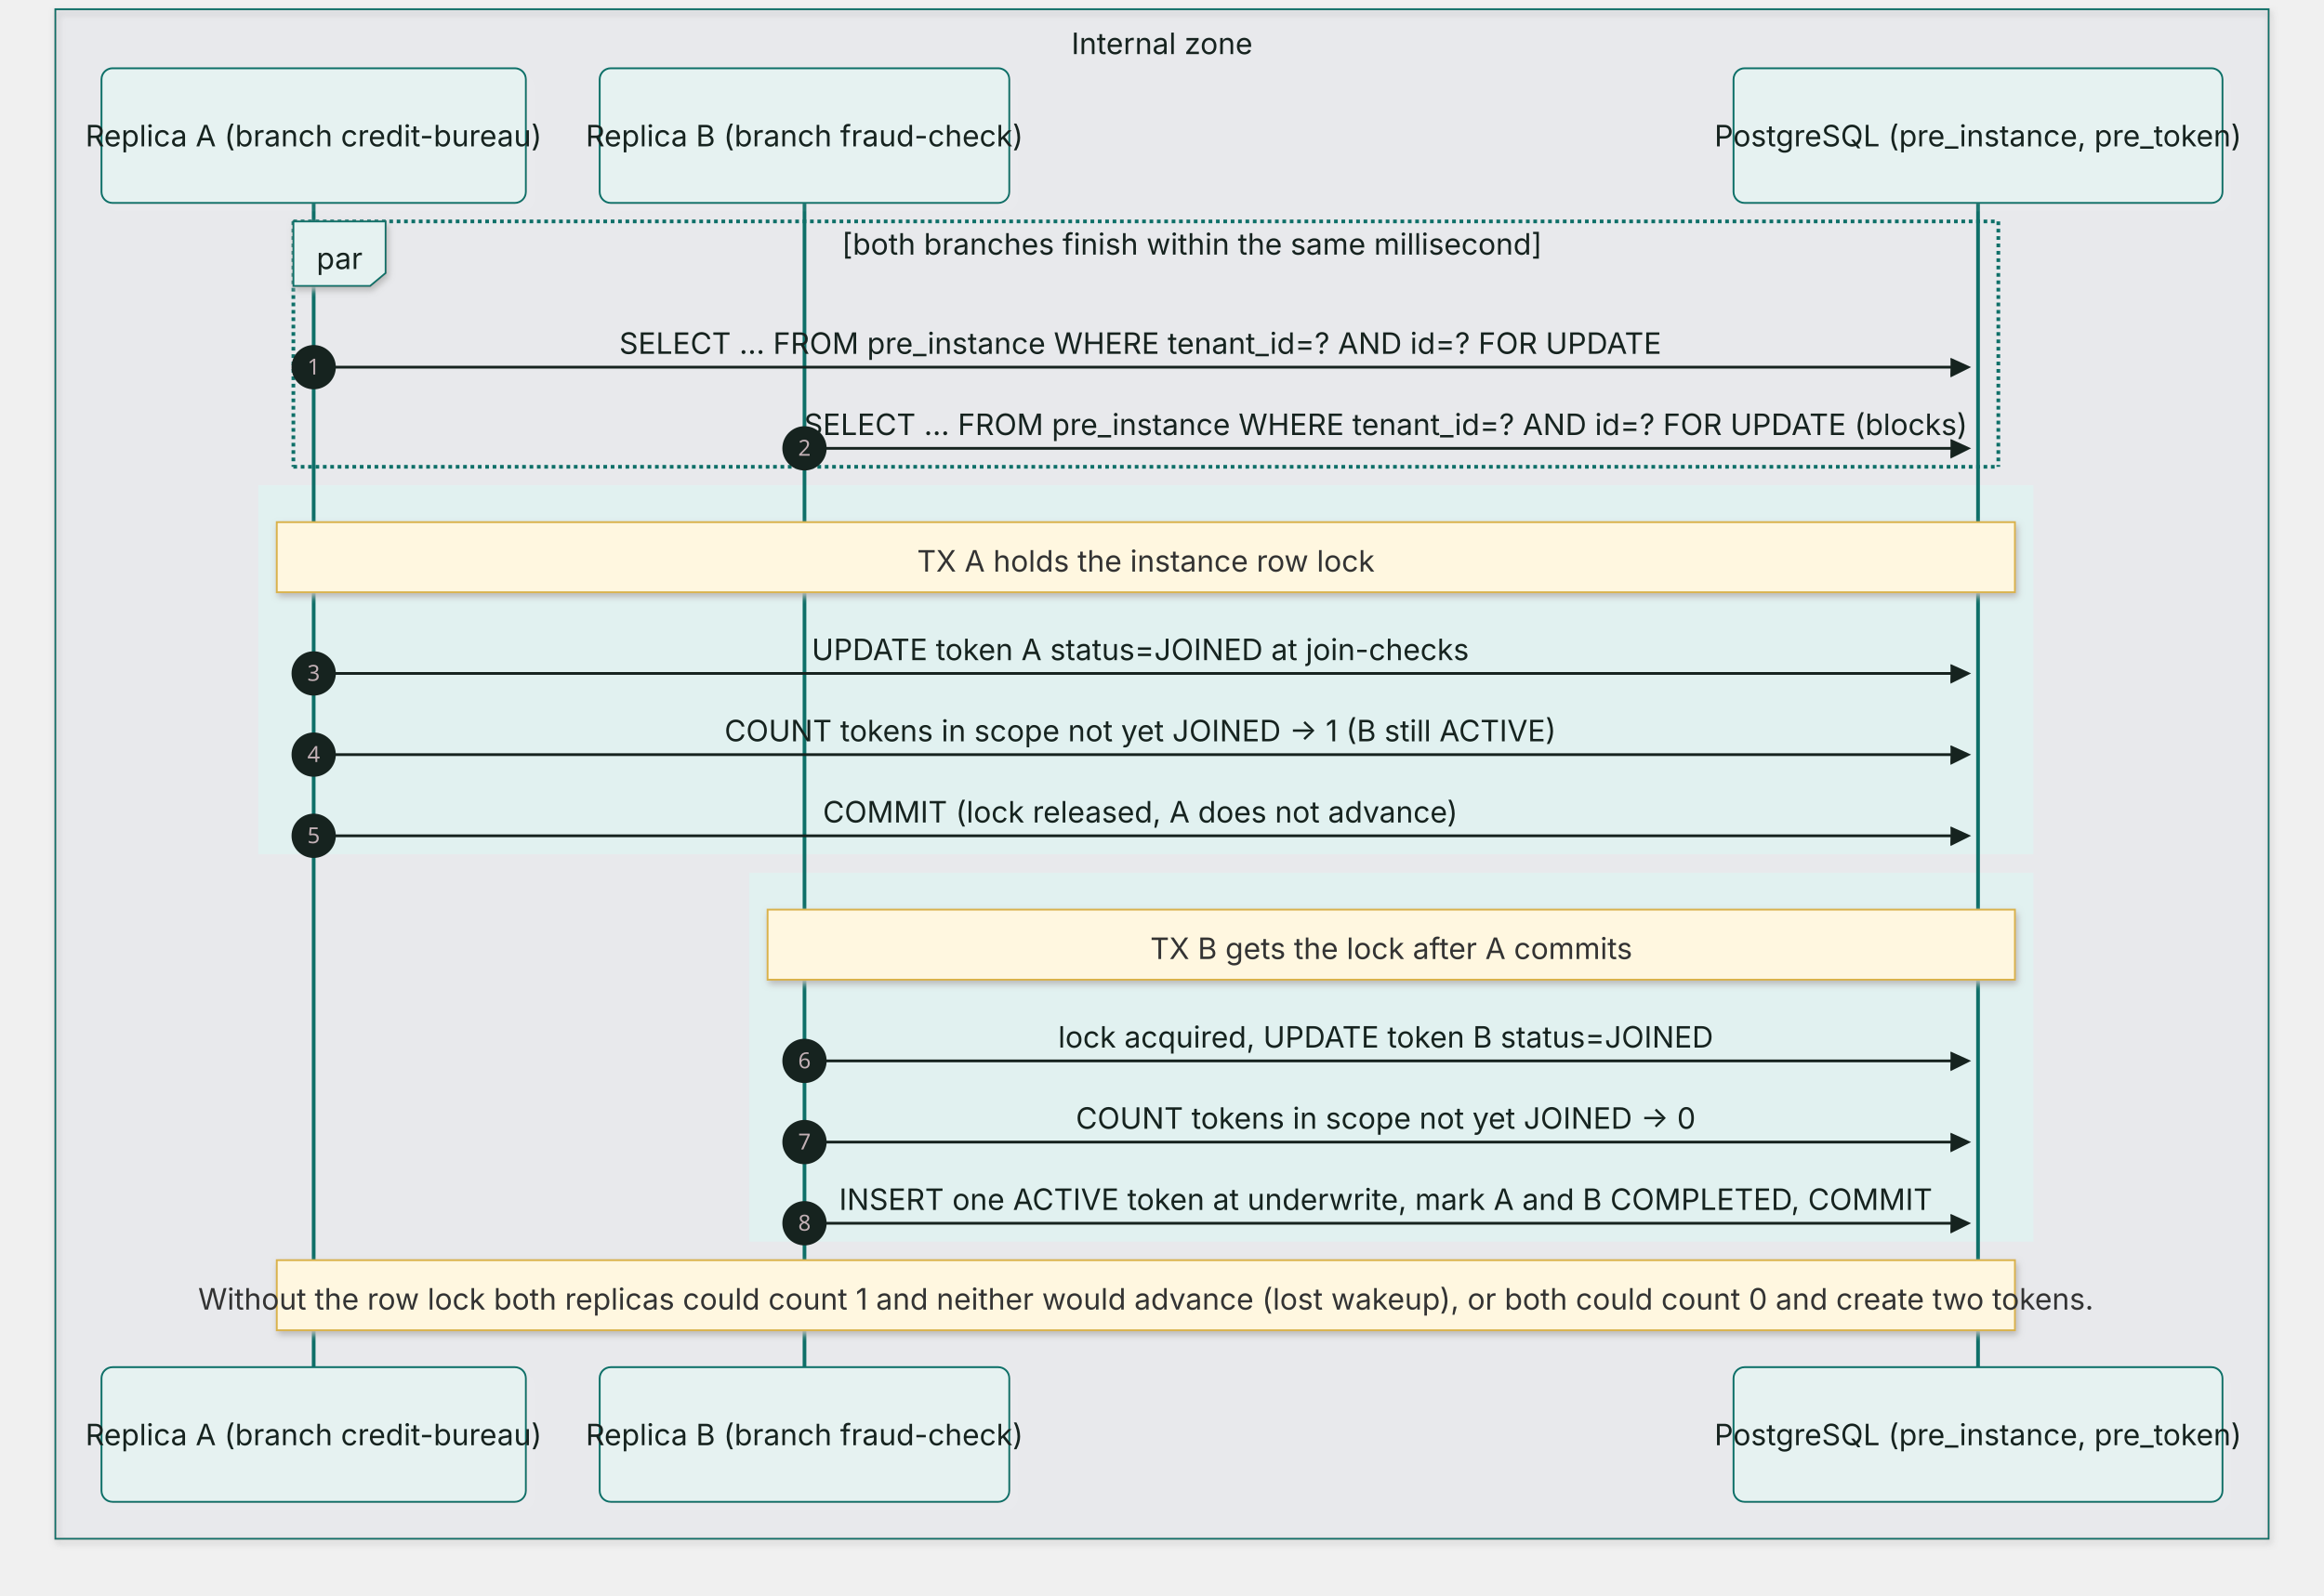
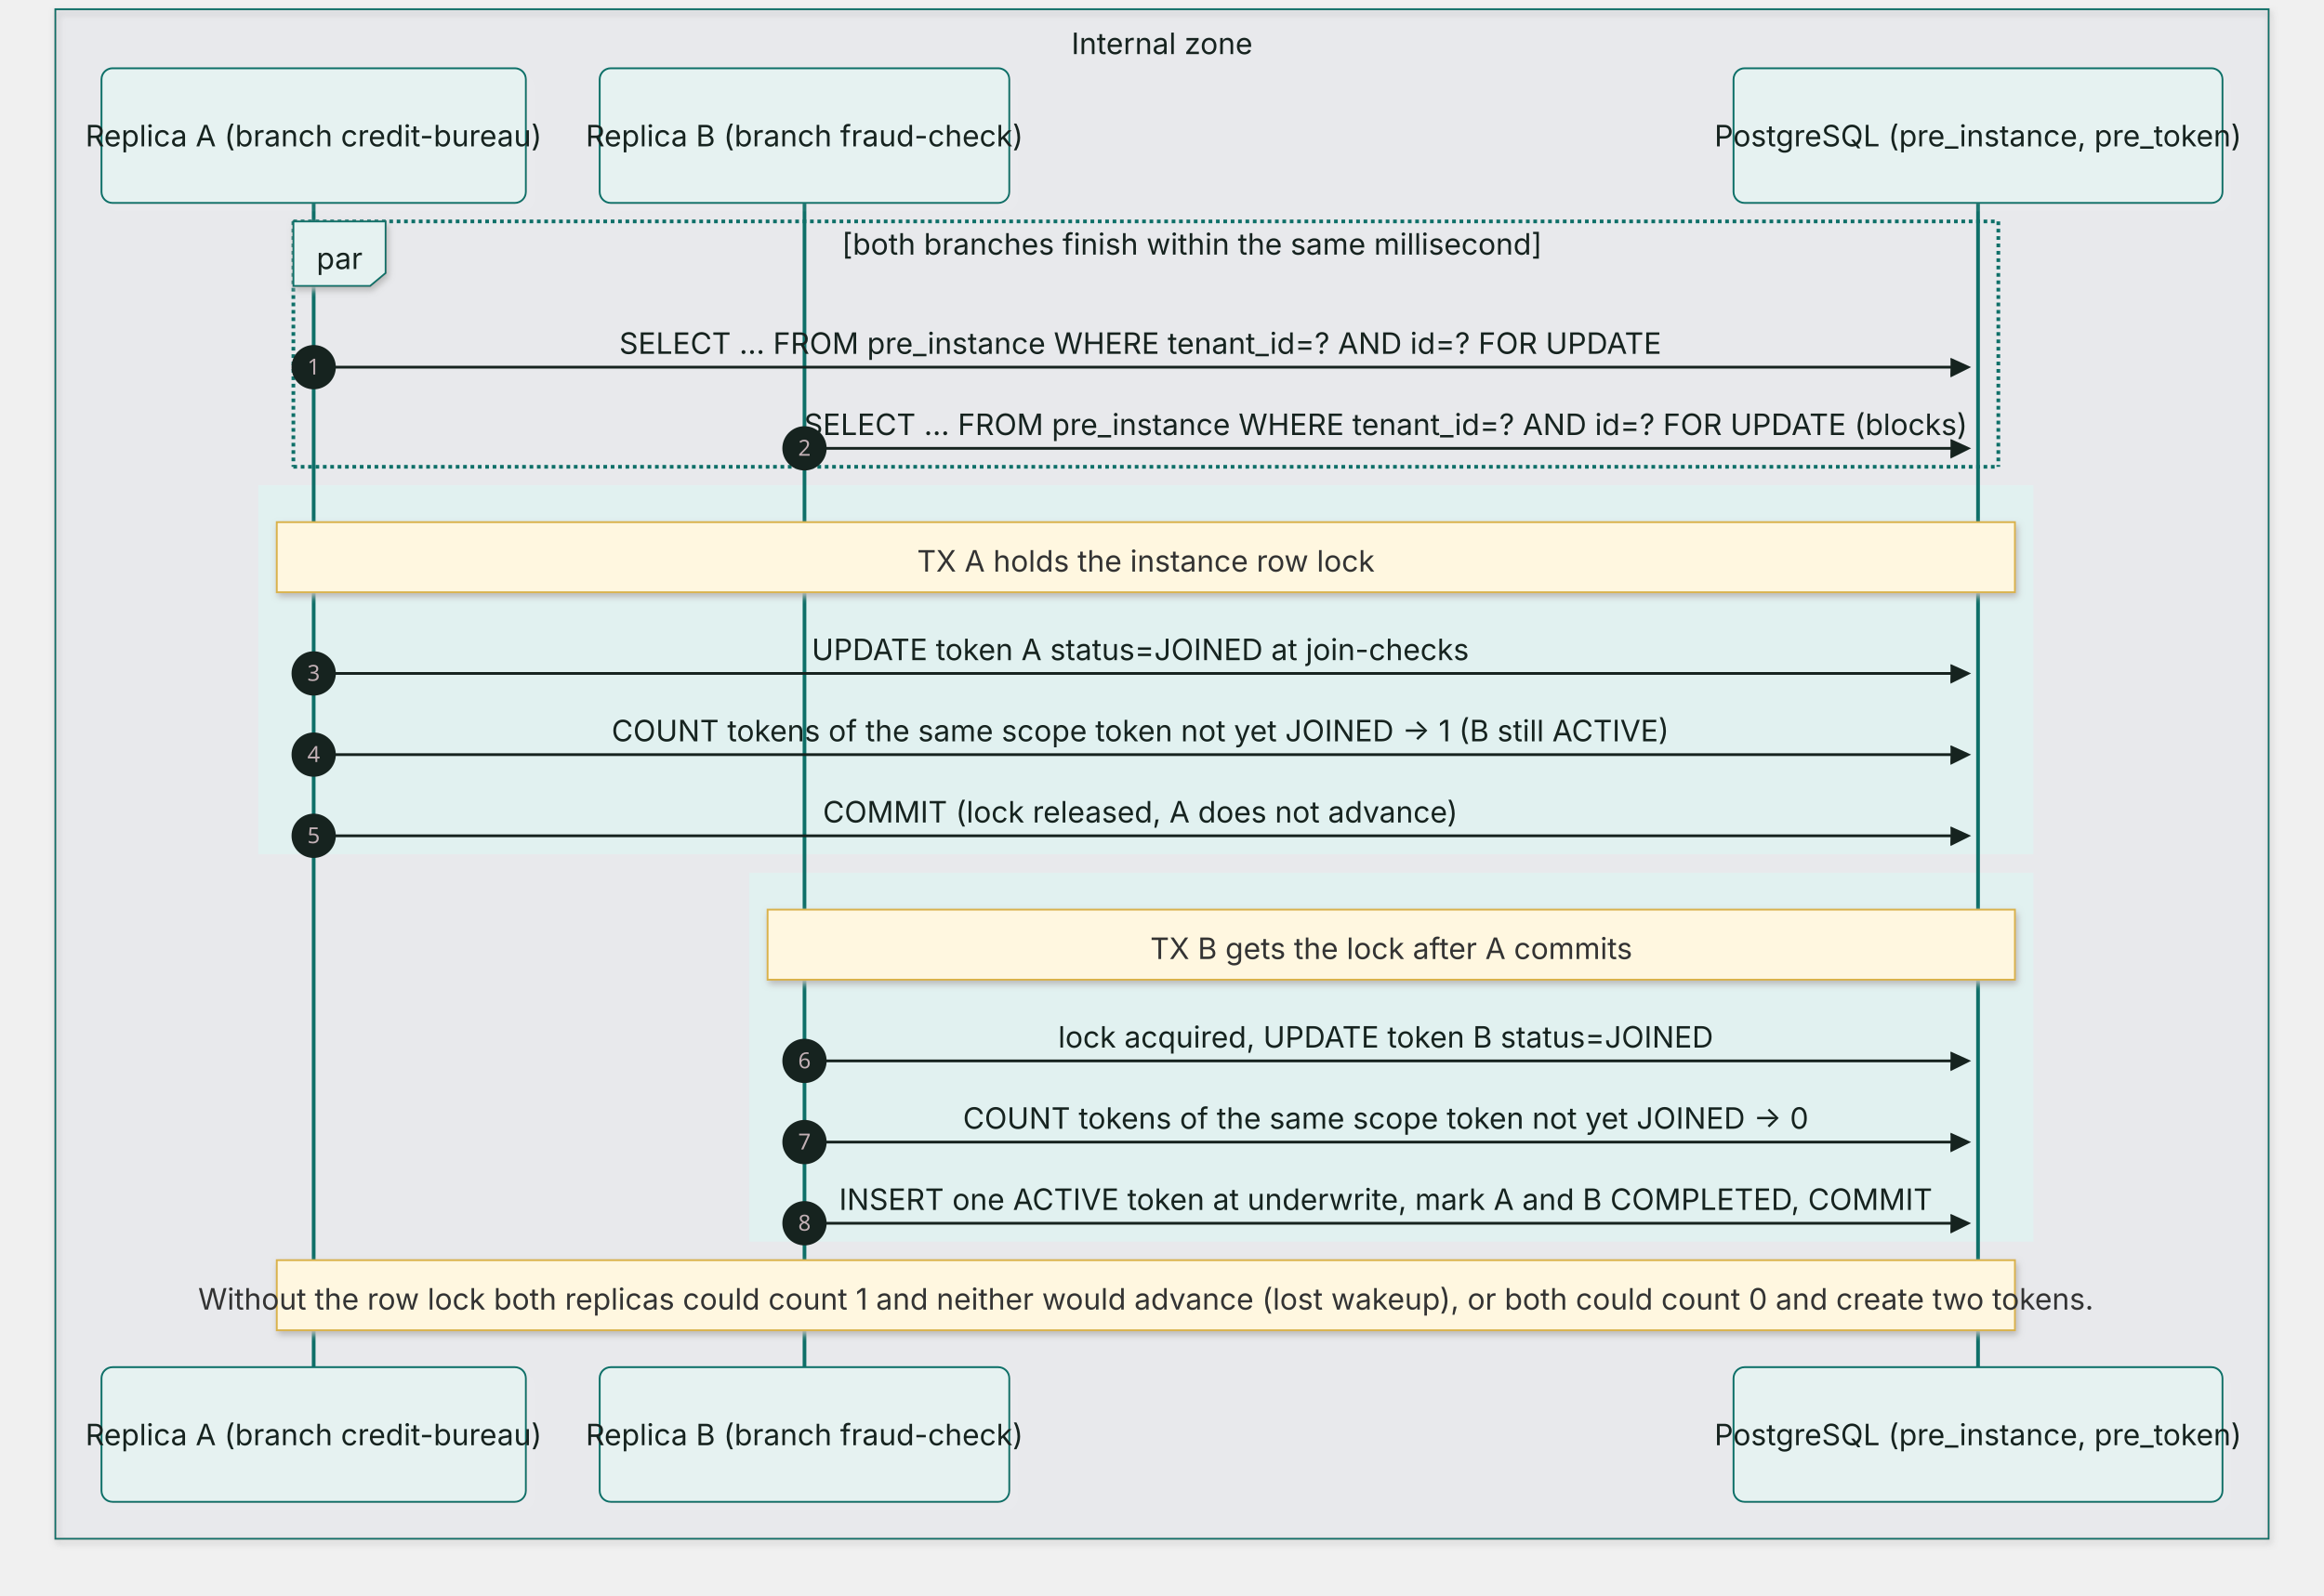
<svg xmlns="http://www.w3.org/2000/svg" id="my-svg" width="100%" style="max-width: 1259.5px; background-color: transparent;" viewBox="-50 -10 1259.5 865" role="graphics-document document" aria-roledescription="sequence">
  <g>
    <rect x="-20" y="-5" fill="rgba(21,101,192,0.04)" stroke="rgb(0,0,0, 0.5)" width="1199.5" height="829" class="rect" />
    <text x="579.75" y="13.5" dominant-baseline="central" alignment-baseline="central" class="text" style="text-anchor: middle; font-size: 16px; font-weight: 400;">
      <tspan x="579.75" dy="0">Internal zone</tspan>
    </text>
  </g>
  <rect x="356" y="463" fill="rgba(224,242,241,0.8)" width="696" height="200" class="rect" />
  <rect x="90" y="253" fill="rgba(224,242,241,0.8)" width="962" height="200" class="rect" />
  <g>
    <rect x="889.5" y="731" fill="#eaeaea" stroke="#666" width="265" height="73" name="DB" rx="6" ry="6" class="actor actor-bottom" data-look="neo" filter="url(#my-svg-drop-shadow)" />
    <text x="1022" y="767.5" dominant-baseline="central" alignment-baseline="central" class="actor actor-box" style="text-anchor: middle; font-size: 16px; font-weight: 400;">
      <tspan x="1022" dy="0">PostgreSQL (pre_instance, pre_token)</tspan>
    </text>
  </g>
  <g>
    <rect x="275" y="731" fill="#eaeaea" stroke="#666" width="222" height="73" name="B" rx="6" ry="6" class="actor actor-bottom" data-look="neo" filter="url(#my-svg-drop-shadow)" />
    <text x="386" y="767.5" dominant-baseline="central" alignment-baseline="central" class="actor actor-box" style="text-anchor: middle; font-size: 16px; font-weight: 400;">
      <tspan x="386" dy="0">Replica B (branch fraud-check)</tspan>
    </text>
  </g>
  <g>
    <rect x="5" y="731" fill="#eaeaea" stroke="#666" width="230" height="73" name="A" rx="6" ry="6" class="actor actor-bottom" data-look="neo" filter="url(#my-svg-drop-shadow)" />
    <text x="120" y="767.5" dominant-baseline="central" alignment-baseline="central" class="actor actor-box" style="text-anchor: middle; font-size: 16px; font-weight: 400;">
      <tspan x="120" dy="0">Replica A (branch credit-bureau)</tspan>
    </text>
  </g>
  <g>
    <line id="actor2" x1="1022" y1="100" x2="1022" y2="731" class="actor-line 200" stroke-width="0.5px" stroke="#999" name="DB" data-et="life-line" data-id="DB" />
    <g id="root-2" data-look="neo" data-et="participant" data-type="participant" data-id="DB">
      <rect x="889.5" y="27" fill="#eaeaea" stroke="#666" width="265" height="73" name="DB" rx="6" ry="6" class="actor actor-top" data-look="neo" filter="url(#my-svg-drop-shadow)" />
      <text x="1022" y="63.5" dominant-baseline="central" alignment-baseline="central" class="actor actor-box" style="text-anchor: middle; font-size: 16px; font-weight: 400;">
        <tspan x="1022" dy="0">PostgreSQL (pre_instance, pre_token)</tspan>
      </text>
    </g>
  </g>
  <g>
    <line id="actor1" x1="386" y1="100" x2="386" y2="731" class="actor-line 200" stroke-width="0.5px" stroke="#999" name="B" data-et="life-line" data-id="B" />
    <g id="root-1" data-look="neo" data-et="participant" data-type="participant" data-id="B">
      <rect x="275" y="27" fill="#eaeaea" stroke="#666" width="222" height="73" name="B" rx="6" ry="6" class="actor actor-top" data-look="neo" filter="url(#my-svg-drop-shadow)" />
      <text x="386" y="63.5" dominant-baseline="central" alignment-baseline="central" class="actor actor-box" style="text-anchor: middle; font-size: 16px; font-weight: 400;">
        <tspan x="386" dy="0">Replica B (branch fraud-check)</tspan>
      </text>
    </g>
  </g>
  <g>
    <line id="actor0" x1="120" y1="100" x2="120" y2="731" class="actor-line 200" stroke-width="0.5px" stroke="#999" name="A" data-et="life-line" data-id="A" />
    <g id="root-0" data-look="neo" data-et="participant" data-type="participant" data-id="A">
      <rect x="5" y="27" fill="#eaeaea" stroke="#666" width="230" height="73" name="A" rx="6" ry="6" class="actor actor-top" data-look="neo" filter="url(#my-svg-drop-shadow)" />
      <text x="120" y="63.5" dominant-baseline="central" alignment-baseline="central" class="actor actor-box" style="text-anchor: middle; font-size: 16px; font-weight: 400;">
        <tspan x="120" dy="0">Replica A (branch credit-bureau)</tspan>
      </text>
    </g>
  </g>
  <style>#my-svg{font-family:Inter,Segoe UI,Helvetica,Arial,sans-serif;font-size:14px;fill:#16231f;}@keyframes edge-animation-frame{from{stroke-dashoffset:0;}}@keyframes dash{to{stroke-dashoffset:0;}}#my-svg .edge-animation-slow{stroke-dasharray:9,5!important;stroke-dashoffset:900;animation:dash 50s linear infinite;stroke-linecap:round;}#my-svg .edge-animation-fast{stroke-dasharray:9,5!important;stroke-dashoffset:900;animation:dash 20s linear infinite;stroke-linecap:round;}#my-svg .error-icon{fill:#ffffff;}#my-svg .error-text{fill:#000000;stroke:#000000;}#my-svg .edge-thickness-normal{stroke-width:1px;}#my-svg .edge-thickness-thick{stroke-width:3.5px;}#my-svg .edge-pattern-solid{stroke-dasharray:0;}#my-svg .edge-thickness-invisible{stroke-width:0;fill:none;}#my-svg .edge-pattern-dashed{stroke-dasharray:3;}#my-svg .edge-pattern-dotted{stroke-dasharray:2;}#my-svg .marker{fill:#3d4f4a;stroke:#3d4f4a;}#my-svg .marker.cross{stroke:#3d4f4a;}#my-svg svg{font-family:Inter,Segoe UI,Helvetica,Arial,sans-serif;font-size:14px;}#my-svg p{margin:0;}#my-svg .actor{stroke:#0e6f68;fill:#e6f2f1;stroke-width:1;}#my-svg rect.actor.outer-path[data-look="neo"]{filter:drop-shadow( 1px 2px 2px rgba(185,185,185,1));}#my-svg rect.note[data-look="neo"]{stroke:#d9b24c;fill:#fff7e0;filter:drop-shadow( 1px 2px 2px rgba(185,185,185,1));}#my-svg text.actor&gt;tspan{fill:#16231f;stroke:none;}#my-svg .actor-line{stroke:#0e6f68;}#my-svg .innerArc{stroke-width:1.5;stroke-dasharray:none;}#my-svg .messageLine0{stroke-width:1.5;stroke-dasharray:none;stroke:#16231f;}#my-svg .messageLine1{stroke-width:1.5;stroke-dasharray:2,2;stroke:#16231f;}#my-svg [id$="-arrowhead"] path{fill:#16231f;stroke:#16231f;}#my-svg .sequenceNumber{fill:#c2b0b5;}#my-svg [id$="-sequencenumber"]{fill:#16231f;}#my-svg [id$="-crosshead"] path{fill:#16231f;stroke:#16231f;}#my-svg .messageText{fill:#16231f;stroke:none;}#my-svg .labelBox{stroke:#0e6f68;fill:#e6f2f1;filter:drop-shadow( 1px 2px 2px rgba(185,185,185,1));}#my-svg .labelText,#my-svg .labelText&gt;tspan{fill:#16231f;stroke:none;}#my-svg .loopText,#my-svg .loopText&gt;tspan{fill:#16231f;stroke:none;}#my-svg .sectionTitle,#my-svg .sectionTitle&gt;tspan{fill:#16231f;stroke:none;}#my-svg .loopLine{stroke-width:2px;stroke-dasharray:2,2;stroke:#0e6f68;fill:#0e6f68;}#my-svg .note{stroke:#d9b24c;fill:#fff7e0;}#my-svg .noteText,#my-svg .noteText&gt;tspan{fill:#333;stroke:none;}#my-svg .activation0{fill:#f3f4f6;stroke:hsl(220, 14.286%, 85.882%);}#my-svg .activation1{fill:#f3f4f6;stroke:hsl(220, 14.286%, 85.882%);}#my-svg .activation2{fill:#f3f4f6;stroke:hsl(220, 14.286%, 85.882%);}#my-svg .actorPopupMenu{position:absolute;}#my-svg .actorPopupMenuPanel{position:absolute;fill:#e6f2f1;box-shadow:0px 8px 16px 0px rgba(0,0,0,0.2);filter:drop-shadow(3px 5px 2px rgb(0 0 0 / 0.4));}#my-svg .actor-man circle,#my-svg line{fill:#e6f2f1;stroke-width:2px;}#my-svg g rect.rect{filter:drop-shadow( 1px 2px 2px rgba(185,185,185,1));stroke:#0e6f68;}#my-svg .node .neo-node{stroke:#0e6f68;}#my-svg [data-look="neo"].node rect,#my-svg [data-look="neo"].cluster rect,#my-svg [data-look="neo"].node polygon{stroke:url(#my-svg-gradient);filter:drop-shadow( 1px 2px 2px rgba(185,185,185,1));}#my-svg [data-look="neo"].swimlane.cluster rect{filter:none;}#my-svg [data-look="neo"].node path{stroke:url(#my-svg-gradient);stroke-width:1px;}#my-svg [data-look="neo"].node .outer-path{filter:drop-shadow( 1px 2px 2px rgba(185,185,185,1));}#my-svg [data-look="neo"].node .neo-line path{stroke:#0e6f68;filter:none;}#my-svg [data-look="neo"].node circle{stroke:url(#my-svg-gradient);filter:drop-shadow( 1px 2px 2px rgba(185,185,185,1));}#my-svg [data-look="neo"].node circle .state-start{fill:#000000;}#my-svg [data-look="neo"].icon-shape .icon{fill:url(#my-svg-gradient);filter:drop-shadow( 1px 2px 2px rgba(185,185,185,1));}#my-svg [data-look="neo"].icon-shape .icon-neo path{stroke:url(#my-svg-gradient);filter:drop-shadow( 1px 2px 2px rgba(185,185,185,1));}#my-svg :root{--mermaid-font-family:"trebuchet ms",verdana,arial,sans-serif;}</style>
  <g />
  <defs>
    <symbol id="my-svg-computer" width="24" height="24">
      <path transform="scale(.5)" d="M2 2v13h20v-13h-20zm18 11h-16v-9h16v9zm-10.228 6l.466-1h3.524l.467 1h-4.457zm14.228 3h-24l2-6h2.104l-1.33 4h18.45l-1.297-4h2.073l2 6zm-5-10h-14v-7h14v7z" />
    </symbol>
  </defs>
  <defs>
    <symbol id="my-svg-database" fill-rule="evenodd" clip-rule="evenodd">
      <path transform="scale(.5)" d="M12.258.001l.256.004.255.005.253.008.251.01.249.012.247.015.246.016.242.019.241.02.239.023.236.024.233.027.231.028.229.031.225.032.223.034.22.036.217.038.214.04.211.041.208.043.205.045.201.046.198.048.194.05.191.051.187.053.183.054.18.056.175.057.172.059.168.06.163.061.16.063.155.064.15.066.074.033.073.033.071.034.07.034.069.035.068.035.067.035.066.035.064.036.064.036.062.036.06.036.06.037.058.037.058.037.055.038.055.038.053.038.052.038.051.039.05.039.048.039.047.039.045.04.044.04.043.04.041.04.04.041.039.041.037.041.036.041.034.041.033.042.032.042.03.042.029.042.027.042.026.043.024.043.023.043.021.043.02.043.018.044.017.043.015.044.013.044.012.044.011.045.009.044.007.045.006.045.004.045.002.045.001.045v17l-.001.045-.002.045-.004.045-.006.045-.007.045-.009.044-.011.045-.012.044-.013.044-.015.044-.017.043-.018.044-.02.043-.021.043-.023.043-.024.043-.026.043-.027.042-.029.042-.03.042-.032.042-.033.042-.034.041-.036.041-.037.041-.039.041-.04.041-.041.04-.043.04-.044.04-.045.04-.047.039-.048.039-.05.039-.051.039-.052.038-.053.038-.055.038-.055.038-.058.037-.058.037-.06.037-.06.036-.062.036-.064.036-.064.036-.066.035-.067.035-.068.035-.069.035-.07.034-.071.034-.073.033-.074.033-.15.066-.155.064-.16.063-.163.061-.168.06-.172.059-.175.057-.18.056-.183.054-.187.053-.191.051-.194.05-.198.048-.201.046-.205.045-.208.043-.211.041-.214.04-.217.038-.22.036-.223.034-.225.032-.229.031-.231.028-.233.027-.236.024-.239.023-.241.02-.242.019-.246.016-.247.015-.249.012-.251.01-.253.008-.255.005-.256.004-.258.001-.258-.001-.256-.004-.255-.005-.253-.008-.251-.01-.249-.012-.247-.015-.245-.016-.243-.019-.241-.02-.238-.023-.236-.024-.234-.027-.231-.028-.228-.031-.226-.032-.223-.034-.22-.036-.217-.038-.214-.04-.211-.041-.208-.043-.204-.045-.201-.046-.198-.048-.195-.05-.19-.051-.187-.053-.184-.054-.179-.056-.176-.057-.172-.059-.167-.06-.164-.061-.159-.063-.155-.064-.151-.066-.074-.033-.072-.033-.072-.034-.07-.034-.069-.035-.068-.035-.067-.035-.066-.035-.064-.036-.063-.036-.062-.036-.061-.036-.06-.037-.058-.037-.057-.037-.056-.038-.055-.038-.053-.038-.052-.038-.051-.039-.049-.039-.049-.039-.046-.039-.046-.04-.044-.04-.043-.04-.041-.04-.04-.041-.039-.041-.037-.041-.036-.041-.034-.041-.033-.042-.032-.042-.03-.042-.029-.042-.027-.042-.026-.043-.024-.043-.023-.043-.021-.043-.02-.043-.018-.044-.017-.043-.015-.044-.013-.044-.012-.044-.011-.045-.009-.044-.007-.045-.006-.045-.004-.045-.002-.045-.001-.045v-17l.001-.045.002-.045.004-.045.006-.045.007-.045.009-.044.011-.045.012-.044.013-.044.015-.044.017-.043.018-.044.02-.043.021-.043.023-.043.024-.043.026-.043.027-.042.029-.042.03-.042.032-.042.033-.042.034-.041.036-.041.037-.041.039-.041.04-.041.041-.04.043-.04.044-.04.046-.04.046-.039.049-.039.049-.039.051-.039.052-.038.053-.038.055-.038.056-.038.057-.037.058-.037.06-.037.061-.036.062-.036.063-.036.064-.036.066-.035.067-.035.068-.035.069-.035.07-.034.072-.034.072-.033.074-.033.151-.066.155-.064.159-.063.164-.061.167-.06.172-.059.176-.057.179-.056.184-.054.187-.053.19-.051.195-.05.198-.048.201-.046.204-.045.208-.043.211-.041.214-.04.217-.038.22-.036.223-.034.226-.032.228-.031.231-.028.234-.027.236-.024.238-.023.241-.02.243-.019.245-.016.247-.015.249-.012.251-.01.253-.008.255-.005.256-.004.258-.001.258.001zm-9.258 20.499v.01l.001.021.003.021.004.022.005.021.006.022.007.022.009.023.01.022.011.023.012.023.013.023.015.023.016.024.017.023.018.024.019.024.021.024.022.025.023.024.024.025.052.049.056.05.061.051.066.051.07.051.075.051.079.052.084.052.088.052.092.052.097.052.102.051.105.052.11.052.114.051.119.051.123.051.127.05.131.05.135.05.139.048.144.049.147.047.152.047.155.047.16.045.163.045.167.043.171.043.176.041.178.041.183.039.187.039.19.037.194.035.197.035.202.033.204.031.209.03.212.029.216.027.219.025.222.024.226.021.23.02.233.018.236.016.24.015.243.012.246.01.249.008.253.005.256.004.259.001.26-.001.257-.004.254-.005.25-.008.247-.011.244-.012.241-.014.237-.016.233-.018.231-.021.226-.021.224-.024.22-.026.216-.027.212-.028.21-.031.205-.031.202-.034.198-.034.194-.036.191-.037.187-.039.183-.04.179-.04.175-.042.172-.043.168-.044.163-.045.16-.046.155-.046.152-.047.148-.048.143-.049.139-.049.136-.05.131-.05.126-.05.123-.051.118-.052.114-.051.11-.052.106-.052.101-.052.096-.052.092-.052.088-.053.083-.051.079-.052.074-.052.07-.051.065-.051.06-.051.056-.05.051-.05.023-.024.023-.025.021-.024.02-.024.019-.024.018-.024.017-.024.015-.023.014-.024.013-.023.012-.023.01-.023.01-.022.008-.022.006-.022.006-.022.004-.022.004-.021.001-.021.001-.021v-4.127l-.077.055-.08.053-.083.054-.085.053-.087.052-.09.052-.093.051-.095.05-.097.05-.1.049-.102.049-.105.048-.106.047-.109.047-.111.046-.114.045-.115.045-.118.044-.12.043-.122.042-.124.042-.126.041-.128.04-.13.04-.132.038-.134.038-.135.037-.138.037-.139.035-.142.035-.143.034-.144.033-.147.032-.148.031-.15.03-.151.03-.153.029-.154.027-.156.027-.158.026-.159.025-.161.024-.162.023-.163.022-.165.021-.166.02-.167.019-.169.018-.169.017-.171.016-.173.015-.173.014-.175.013-.175.012-.177.011-.178.01-.179.008-.179.008-.181.006-.182.005-.182.004-.184.003-.184.002h-.37l-.184-.002-.184-.003-.182-.004-.182-.005-.181-.006-.179-.008-.179-.008-.178-.01-.176-.011-.176-.012-.175-.013-.173-.014-.172-.015-.171-.016-.17-.017-.169-.018-.167-.019-.166-.02-.165-.021-.163-.022-.162-.023-.161-.024-.159-.025-.157-.026-.156-.027-.155-.027-.153-.029-.151-.03-.15-.03-.148-.031-.146-.032-.145-.033-.143-.034-.141-.035-.14-.035-.137-.037-.136-.037-.134-.038-.132-.038-.13-.04-.128-.04-.126-.041-.124-.042-.122-.042-.12-.044-.117-.043-.116-.045-.113-.045-.112-.046-.109-.047-.106-.047-.105-.048-.102-.049-.1-.049-.097-.05-.095-.05-.093-.052-.09-.051-.087-.052-.085-.053-.083-.054-.08-.054-.077-.054v4.127zm0-5.654v.011l.001.021.003.021.004.021.005.022.006.022.007.022.009.022.01.022.011.023.012.023.013.023.015.024.016.023.017.024.018.024.019.024.021.024.022.024.023.025.024.024.052.05.056.05.061.05.066.051.07.051.075.052.079.051.084.052.088.052.092.052.097.052.102.052.105.052.11.051.114.051.119.052.123.05.127.051.131.05.135.049.139.049.144.048.147.048.152.047.155.046.16.045.163.045.167.044.171.042.176.042.178.04.183.04.187.038.19.037.194.036.197.034.202.033.204.032.209.03.212.028.216.027.219.025.222.024.226.022.23.02.233.018.236.016.24.014.243.012.246.01.249.008.253.006.256.003.259.001.26-.001.257-.003.254-.006.25-.008.247-.01.244-.012.241-.015.237-.016.233-.018.231-.02.226-.022.224-.024.22-.025.216-.027.212-.029.21-.03.205-.032.202-.033.198-.035.194-.036.191-.037.187-.039.183-.039.179-.041.175-.042.172-.043.168-.044.163-.045.16-.045.155-.047.152-.047.148-.048.143-.048.139-.05.136-.049.131-.05.126-.051.123-.051.118-.051.114-.052.11-.052.106-.052.101-.052.096-.052.092-.052.088-.052.083-.052.079-.052.074-.051.07-.052.065-.051.06-.05.056-.051.051-.049.023-.025.023-.024.021-.025.02-.024.019-.024.018-.024.017-.024.015-.023.014-.023.013-.024.012-.022.01-.023.01-.023.008-.022.006-.022.006-.022.004-.021.004-.022.001-.021.001-.021v-4.139l-.077.054-.08.054-.083.054-.085.052-.087.053-.09.051-.093.051-.095.051-.097.05-.1.049-.102.049-.105.048-.106.047-.109.047-.111.046-.114.045-.115.044-.118.044-.12.044-.122.042-.124.042-.126.041-.128.04-.13.039-.132.039-.134.038-.135.037-.138.036-.139.036-.142.035-.143.033-.144.033-.147.033-.148.031-.15.03-.151.03-.153.028-.154.028-.156.027-.158.026-.159.025-.161.024-.162.023-.163.022-.165.021-.166.02-.167.019-.169.018-.169.017-.171.016-.173.015-.173.014-.175.013-.175.012-.177.011-.178.009-.179.009-.179.007-.181.007-.182.005-.182.004-.184.003-.184.002h-.37l-.184-.002-.184-.003-.182-.004-.182-.005-.181-.007-.179-.007-.179-.009-.178-.009-.176-.011-.176-.012-.175-.013-.173-.014-.172-.015-.171-.016-.17-.017-.169-.018-.167-.019-.166-.02-.165-.021-.163-.022-.162-.023-.161-.024-.159-.025-.157-.026-.156-.027-.155-.028-.153-.028-.151-.03-.15-.03-.148-.031-.146-.033-.145-.033-.143-.033-.141-.035-.14-.036-.137-.036-.136-.037-.134-.038-.132-.039-.13-.039-.128-.04-.126-.041-.124-.042-.122-.043-.12-.043-.117-.044-.116-.044-.113-.046-.112-.046-.109-.046-.106-.047-.105-.048-.102-.049-.1-.049-.097-.05-.095-.051-.093-.051-.09-.051-.087-.053-.085-.052-.083-.054-.08-.054-.077-.054v4.139zm0-5.666v.011l.001.02.003.022.004.021.005.022.006.021.007.022.009.023.01.022.011.023.012.023.013.023.015.023.016.024.017.024.018.023.019.024.021.025.022.024.023.024.024.025.052.05.056.05.061.05.066.051.07.051.075.052.079.051.084.052.088.052.092.052.097.052.102.052.105.051.11.052.114.051.119.051.123.051.127.05.131.05.135.05.139.049.144.048.147.048.152.047.155.046.16.045.163.045.167.043.171.043.176.042.178.04.183.04.187.038.19.037.194.036.197.034.202.033.204.032.209.03.212.028.216.027.219.025.222.024.226.021.23.02.233.018.236.017.24.014.243.012.246.01.249.008.253.006.256.003.259.001.26-.001.257-.003.254-.006.25-.008.247-.01.244-.013.241-.014.237-.016.233-.018.231-.02.226-.022.224-.024.22-.025.216-.027.212-.029.21-.03.205-.032.202-.033.198-.035.194-.036.191-.037.187-.039.183-.039.179-.041.175-.042.172-.043.168-.044.163-.045.16-.045.155-.047.152-.047.148-.048.143-.049.139-.049.136-.049.131-.051.126-.05.123-.051.118-.052.114-.051.11-.052.106-.052.101-.052.096-.052.092-.052.088-.052.083-.052.079-.052.074-.052.07-.051.065-.051.06-.051.056-.05.051-.049.023-.025.023-.025.021-.024.02-.024.019-.024.018-.024.017-.024.015-.023.014-.024.013-.023.012-.023.01-.022.01-.023.008-.022.006-.022.006-.022.004-.022.004-.021.001-.021.001-.021v-4.153l-.077.054-.08.054-.083.053-.085.053-.087.053-.09.051-.093.051-.095.051-.097.05-.1.049-.102.048-.105.048-.106.048-.109.046-.111.046-.114.046-.115.044-.118.044-.12.043-.122.043-.124.042-.126.041-.128.04-.13.039-.132.039-.134.038-.135.037-.138.036-.139.036-.142.034-.143.034-.144.033-.147.032-.148.032-.15.03-.151.03-.153.028-.154.028-.156.027-.158.026-.159.024-.161.024-.162.023-.163.023-.165.021-.166.02-.167.019-.169.018-.169.017-.171.016-.173.015-.173.014-.175.013-.175.012-.177.01-.178.01-.179.009-.179.007-.181.006-.182.006-.182.004-.184.003-.184.001-.185.001-.185-.001-.184-.001-.184-.003-.182-.004-.182-.006-.181-.006-.179-.007-.179-.009-.178-.01-.176-.01-.176-.012-.175-.013-.173-.014-.172-.015-.171-.016-.17-.017-.169-.018-.167-.019-.166-.02-.165-.021-.163-.023-.162-.023-.161-.024-.159-.024-.157-.026-.156-.027-.155-.028-.153-.028-.151-.03-.15-.03-.148-.032-.146-.032-.145-.033-.143-.034-.141-.034-.14-.036-.137-.036-.136-.037-.134-.038-.132-.039-.13-.039-.128-.041-.126-.041-.124-.041-.122-.043-.12-.043-.117-.044-.116-.044-.113-.046-.112-.046-.109-.046-.106-.048-.105-.048-.102-.048-.1-.05-.097-.049-.095-.051-.093-.051-.09-.052-.087-.052-.085-.053-.083-.053-.08-.054-.077-.054v4.153zm8.74-8.179l-.257.004-.254.005-.25.008-.247.011-.244.012-.241.014-.237.016-.233.018-.231.021-.226.022-.224.023-.22.026-.216.027-.212.028-.21.031-.205.032-.202.033-.198.034-.194.036-.191.038-.187.038-.183.04-.179.041-.175.042-.172.043-.168.043-.163.045-.16.046-.155.046-.152.048-.148.048-.143.048-.139.049-.136.05-.131.05-.126.051-.123.051-.118.051-.114.052-.11.052-.106.052-.101.052-.096.052-.092.052-.088.052-.083.052-.079.052-.074.051-.07.052-.065.051-.06.05-.056.05-.051.05-.023.025-.023.024-.021.024-.02.025-.019.024-.018.024-.017.023-.015.024-.014.023-.013.023-.012.023-.01.023-.01.022-.008.022-.006.023-.006.021-.004.022-.004.021-.001.021-.001.021.001.021.001.021.004.021.004.022.006.021.006.023.008.022.01.022.01.023.012.023.013.023.014.023.015.024.017.023.018.024.019.024.02.025.021.024.023.024.023.025.051.05.056.05.06.05.065.051.07.052.074.051.079.052.083.052.088.052.092.052.096.052.101.052.106.052.11.052.114.052.118.051.123.051.126.051.131.05.136.05.139.049.143.048.148.048.152.048.155.046.16.046.163.045.168.043.172.043.175.042.179.041.183.04.187.038.191.038.194.036.198.034.202.033.205.032.21.031.212.028.216.027.22.026.224.023.226.022.231.021.233.018.237.016.241.014.244.012.247.011.25.008.254.005.257.004.26.001.26-.001.257-.004.254-.005.25-.008.247-.011.244-.012.241-.014.237-.016.233-.018.231-.021.226-.022.224-.023.22-.026.216-.027.212-.028.21-.031.205-.032.202-.033.198-.034.194-.036.191-.038.187-.038.183-.04.179-.041.175-.042.172-.043.168-.043.163-.045.16-.046.155-.046.152-.048.148-.048.143-.048.139-.049.136-.05.131-.05.126-.051.123-.051.118-.051.114-.052.11-.052.106-.052.101-.052.096-.052.092-.052.088-.052.083-.052.079-.052.074-.051.07-.052.065-.051.06-.05.056-.05.051-.05.023-.025.023-.024.021-.024.02-.025.019-.024.018-.024.017-.023.015-.024.014-.023.013-.023.012-.023.01-.023.01-.022.008-.022.006-.023.006-.021.004-.022.004-.021.001-.021.001-.021-.001-.021-.001-.021-.004-.021-.004-.022-.006-.021-.006-.023-.008-.022-.01-.022-.01-.023-.012-.023-.013-.023-.014-.023-.015-.024-.017-.023-.018-.024-.019-.024-.02-.025-.021-.024-.023-.024-.023-.025-.051-.05-.056-.05-.06-.05-.065-.051-.07-.052-.074-.051-.079-.052-.083-.052-.088-.052-.092-.052-.096-.052-.101-.052-.106-.052-.11-.052-.114-.052-.118-.051-.123-.051-.126-.051-.131-.05-.136-.05-.139-.049-.143-.048-.148-.048-.152-.048-.155-.046-.16-.046-.163-.045-.168-.043-.172-.043-.175-.042-.179-.041-.183-.04-.187-.038-.191-.038-.194-.036-.198-.034-.202-.033-.205-.032-.21-.031-.212-.028-.216-.027-.22-.026-.224-.023-.226-.022-.231-.021-.233-.018-.237-.016-.241-.014-.244-.012-.247-.011-.25-.008-.254-.005-.257-.004-.26-.001-.26.001z" />
    </symbol>
  </defs>
  <defs>
    <symbol id="my-svg-clock" width="24" height="24">
      <path transform="scale(.5)" d="M12 2c5.514 0 10 4.486 10 10s-4.486 10-10 10-10-4.486-10-10 4.486-10 10-10zm0-2c-6.627 0-12 5.373-12 12s5.373 12 12 12 12-5.373 12-12-5.373-12-12-12zm5.848 12.459c.202.038.202.333.001.372-1.907.361-6.045 1.111-6.547 1.111-.719 0-1.301-.582-1.301-1.301 0-.512.77-5.447 1.125-7.445.034-.192.312-.181.343.014l.985 6.238 5.394 1.011z" />
    </symbol>
  </defs>
  <defs>
    <marker id="my-svg-arrowhead" refX="7.9" refY="5" markerUnits="userSpaceOnUse" markerWidth="12" markerHeight="12" orient="auto-start-reverse">
      <path d="M -1 0 L 10 5 L 0 10 z" />
    </marker>
  </defs>
  <defs>
    <marker id="my-svg-crosshead" markerWidth="15" markerHeight="8" orient="auto" refX="4" refY="4.5">
      <path fill="none" stroke="#000000" stroke-width="1pt" d="M 1,2 L 6,7 M 6,2 L 1,7" style="stroke-dasharray: 0, 0;" />
    </marker>
  </defs>
  <defs>
    <marker id="my-svg-filled-head" refX="15.5" refY="7" markerWidth="20" markerHeight="28" orient="auto">
      <path d="M 18,7 L9,13 L14,7 L9,1 Z" />
    </marker>
  </defs>
  <defs>
    <marker id="my-svg-sequencenumber" refX="15" refY="15" markerWidth="60" markerHeight="40" orient="auto">
      <circle cx="15" cy="15" r="6" />
    </marker>
  </defs>
  <defs>
    <marker id="my-svg-solidTopArrowHead" refX="7.9" refY="7.25" markerUnits="userSpaceOnUse" markerWidth="12" markerHeight="12" orient="auto-start-reverse">
      <path d="M 0 0 L 10 8 L 0 8 z" />
    </marker>
  </defs>
  <defs>
    <marker id="my-svg-solidBottomArrowHead" refX="7.9" refY="0.75" markerUnits="userSpaceOnUse" markerWidth="12" markerHeight="12" orient="auto-start-reverse">
      <path d="M 0 0 L 10 0 L 0 8 z" />
    </marker>
  </defs>
  <defs>
    <marker id="my-svg-stickTopArrowHead" refX="7.5" refY="7" markerUnits="userSpaceOnUse" markerWidth="12" markerHeight="12" orient="auto-start-reverse">
      <path d="M 0 0 L 7 7" stroke="black" stroke-width="1.5" fill="none" />
    </marker>
  </defs>
  <defs>
    <marker id="my-svg-stickBottomArrowHead" refX="7.5" refY="0" markerUnits="userSpaceOnUse" markerWidth="12" markerHeight="12" orient="auto-start-reverse">
      <path d="M 0 7 L 7 0" stroke="black" stroke-width="1.5" fill="none" />
    </marker>
  </defs>
  <defs>
    <filter id="my-svg-drop-shadow" height="130%" width="130%">
      <feDropShadow dx="4" dy="4" stdDeviation="0" flood-opacity="0.06" flood-color="#FFFFFF" />
    </filter>
  </defs>
  <g data-et="control-structure" data-id="i4">
    <line x1="109" y1="110" x2="1033" y2="110" class="loopLine" />
    <line x1="1033" y1="110" x2="1033" y2="243" class="loopLine" />
    <line x1="109" y1="243" x2="1033" y2="243" class="loopLine" />
    <line x1="109" y1="110" x2="109" y2="243" class="loopLine" />
    <polygon points="109,110 159,110 159,138 150.6,145 109,145" class="labelBox" />
    <text x="134" y="130" text-anchor="middle" dominant-baseline="middle" alignment-baseline="middle" class="labelText" style="font-size: 16px; font-weight: 400;">par</text>
    <text x="596" y="128" text-anchor="middle" class="loopText" style="font-size: 16px; font-weight: 400;">
      <tspan x="596">[both branches finish within the same millisecond]</tspan>
    </text>
  </g>
  <g data-et="note" data-id="i6">
    <rect x="100" y="273" fill="#EDF2AE" stroke="#666" width="942" height="38" class="note" data-look="neo" />
    <text x="571" y="278" text-anchor="middle" dominant-baseline="middle" alignment-baseline="middle" class="noteText" dy="1em" style="font-size: 16px; font-weight: 400;">
      <tspan x="571">TX A holds the instance row lock</tspan>
    </text>
  </g>
  <g data-et="note" data-id="i12">
    <rect x="366" y="483" fill="#EDF2AE" stroke="#666" width="676" height="38" class="note" data-look="neo" />
    <text x="704" y="488" text-anchor="middle" dominant-baseline="middle" alignment-baseline="middle" class="noteText" dy="1em" style="font-size: 16px; font-weight: 400;">
      <tspan x="704">TX B gets the lock after A commits</tspan>
    </text>
  </g>
  <g data-et="note" data-id="i17">
    <rect x="100" y="673" fill="#EDF2AE" stroke="#666" width="942" height="38" class="note" data-look="neo" />
    <text x="571" y="678" text-anchor="middle" dominant-baseline="middle" alignment-baseline="middle" class="noteText" dy="1em" style="font-size: 16px; font-weight: 400;">
      <tspan x="571">Without the row lock both replicas could count 1 and neither would advance (lost wakeup), or both could count 0 and create two tokens.</tspan>
    </text>
  </g>
  <text x="568" y="160" text-anchor="middle" dominant-baseline="middle" alignment-baseline="middle" class="messageText" dy="1em" style="font-size: 16px; font-weight: 400;">SELECT ... FROM pre_instance WHERE tenant_id=? AND id=? FOR UPDATE</text>
  <line x1="127" y1="189" x2="1015" y2="189" class="messageLine0" data-et="message" data-id="i2" data-from="A" data-to="DB" stroke-width="2" stroke="none" marker-end="url(#my-svg-arrowhead)" style="fill: none;" />
  <line x1="120" y1="189" x2="120" y2="189" stroke-width="0" marker-start="url(#my-svg-sequencenumber)" />
  <text x="120" y="193" font-family="sans-serif" font-size="12px" text-anchor="middle" class="sequenceNumber">1</text>
  <text x="701" y="204" text-anchor="middle" dominant-baseline="middle" alignment-baseline="middle" class="messageText" dy="1em" style="font-size: 16px; font-weight: 400;">SELECT ... FROM pre_instance WHERE tenant_id=? AND id=? FOR UPDATE (blocks)</text>
  <line x1="393" y1="233" x2="1015" y2="233" class="messageLine0" data-et="message" data-id="i3" data-from="B" data-to="DB" stroke-width="2" stroke="none" marker-end="url(#my-svg-arrowhead)" style="fill: none;" />
  <line x1="386" y1="233" x2="386" y2="233" stroke-width="0" marker-start="url(#my-svg-sequencenumber)" />
  <text x="386" y="237" font-family="sans-serif" font-size="12px" text-anchor="middle" class="sequenceNumber">2</text>
  <text x="568" y="326" text-anchor="middle" dominant-baseline="middle" alignment-baseline="middle" class="messageText" dy="1em" style="font-size: 16px; font-weight: 400;">UPDATE token A status=JOINED at join-checks</text>
  <line x1="127" y1="355" x2="1015" y2="355" class="messageLine0" data-et="message" data-id="i7" data-from="A" data-to="DB" stroke-width="2" stroke="none" marker-end="url(#my-svg-arrowhead)" style="fill: none;" />
  <line x1="120" y1="355" x2="120" y2="355" stroke-width="0" marker-start="url(#my-svg-sequencenumber)" />
  <text x="120" y="359" font-family="sans-serif" font-size="12px" text-anchor="middle" class="sequenceNumber">3</text>
-   <text x="568" y="370" text-anchor="middle" dominant-baseline="middle" alignment-baseline="middle" class="messageText" dy="1em" style="font-size: 16px; font-weight: 400;">COUNT tokens in scope not yet JOINED -&gt; 1 (B still ACTIVE)</text>
+   <text x="568" y="370" text-anchor="middle" dominant-baseline="middle" alignment-baseline="middle" class="messageText" dy="1em" style="font-size: 16px; font-weight: 400;">COUNT tokens of the same scope token not yet JOINED -&gt; 1 (B still ACTIVE)</text>
  <line x1="127" y1="399" x2="1015" y2="399" class="messageLine0" data-et="message" data-id="i8" data-from="A" data-to="DB" stroke-width="2" stroke="none" marker-end="url(#my-svg-arrowhead)" style="fill: none;" />
  <line x1="120" y1="399" x2="120" y2="399" stroke-width="0" marker-start="url(#my-svg-sequencenumber)" />
  <text x="120" y="403" font-family="sans-serif" font-size="12px" text-anchor="middle" class="sequenceNumber">4</text>
  <text x="568" y="414" text-anchor="middle" dominant-baseline="middle" alignment-baseline="middle" class="messageText" dy="1em" style="font-size: 16px; font-weight: 400;">COMMIT (lock released, A does not advance)</text>
  <line x1="127" y1="443" x2="1015" y2="443" class="messageLine0" data-et="message" data-id="i9" data-from="A" data-to="DB" stroke-width="2" stroke="none" marker-end="url(#my-svg-arrowhead)" style="fill: none;" />
  <line x1="120" y1="443" x2="120" y2="443" stroke-width="0" marker-start="url(#my-svg-sequencenumber)" />
  <text x="120" y="447" font-family="sans-serif" font-size="12px" text-anchor="middle" class="sequenceNumber">5</text>
  <text x="701" y="536" text-anchor="middle" dominant-baseline="middle" alignment-baseline="middle" class="messageText" dy="1em" style="font-size: 16px; font-weight: 400;">lock acquired, UPDATE token B status=JOINED</text>
  <line x1="393" y1="565" x2="1015" y2="565" class="messageLine0" data-et="message" data-id="i13" data-from="B" data-to="DB" stroke-width="2" stroke="none" marker-end="url(#my-svg-arrowhead)" style="fill: none;" />
  <line x1="386" y1="565" x2="386" y2="565" stroke-width="0" marker-start="url(#my-svg-sequencenumber)" />
  <text x="386" y="569" font-family="sans-serif" font-size="12px" text-anchor="middle" class="sequenceNumber">6</text>
-   <text x="701" y="580" text-anchor="middle" dominant-baseline="middle" alignment-baseline="middle" class="messageText" dy="1em" style="font-size: 16px; font-weight: 400;">COUNT tokens in scope not yet JOINED -&gt; 0</text>
+   <text x="701" y="580" text-anchor="middle" dominant-baseline="middle" alignment-baseline="middle" class="messageText" dy="1em" style="font-size: 16px; font-weight: 400;">COUNT tokens of the same scope token not yet JOINED -&gt; 0</text>
  <line x1="393" y1="609" x2="1015" y2="609" class="messageLine0" data-et="message" data-id="i14" data-from="B" data-to="DB" stroke-width="2" stroke="none" marker-end="url(#my-svg-arrowhead)" style="fill: none;" />
  <line x1="386" y1="609" x2="386" y2="609" stroke-width="0" marker-start="url(#my-svg-sequencenumber)" />
  <text x="386" y="613" font-family="sans-serif" font-size="12px" text-anchor="middle" class="sequenceNumber">7</text>
  <text x="701" y="624" text-anchor="middle" dominant-baseline="middle" alignment-baseline="middle" class="messageText" dy="1em" style="font-size: 16px; font-weight: 400;">INSERT one ACTIVE token at underwrite, mark A and B COMPLETED, COMMIT</text>
  <line x1="393" y1="653" x2="1015" y2="653" class="messageLine0" data-et="message" data-id="i15" data-from="B" data-to="DB" stroke-width="2" stroke="none" marker-end="url(#my-svg-arrowhead)" style="fill: none;" />
  <line x1="386" y1="653" x2="386" y2="653" stroke-width="0" marker-start="url(#my-svg-sequencenumber)" />
  <text x="386" y="657" font-family="sans-serif" font-size="12px" text-anchor="middle" class="sequenceNumber">8</text>
</svg>
